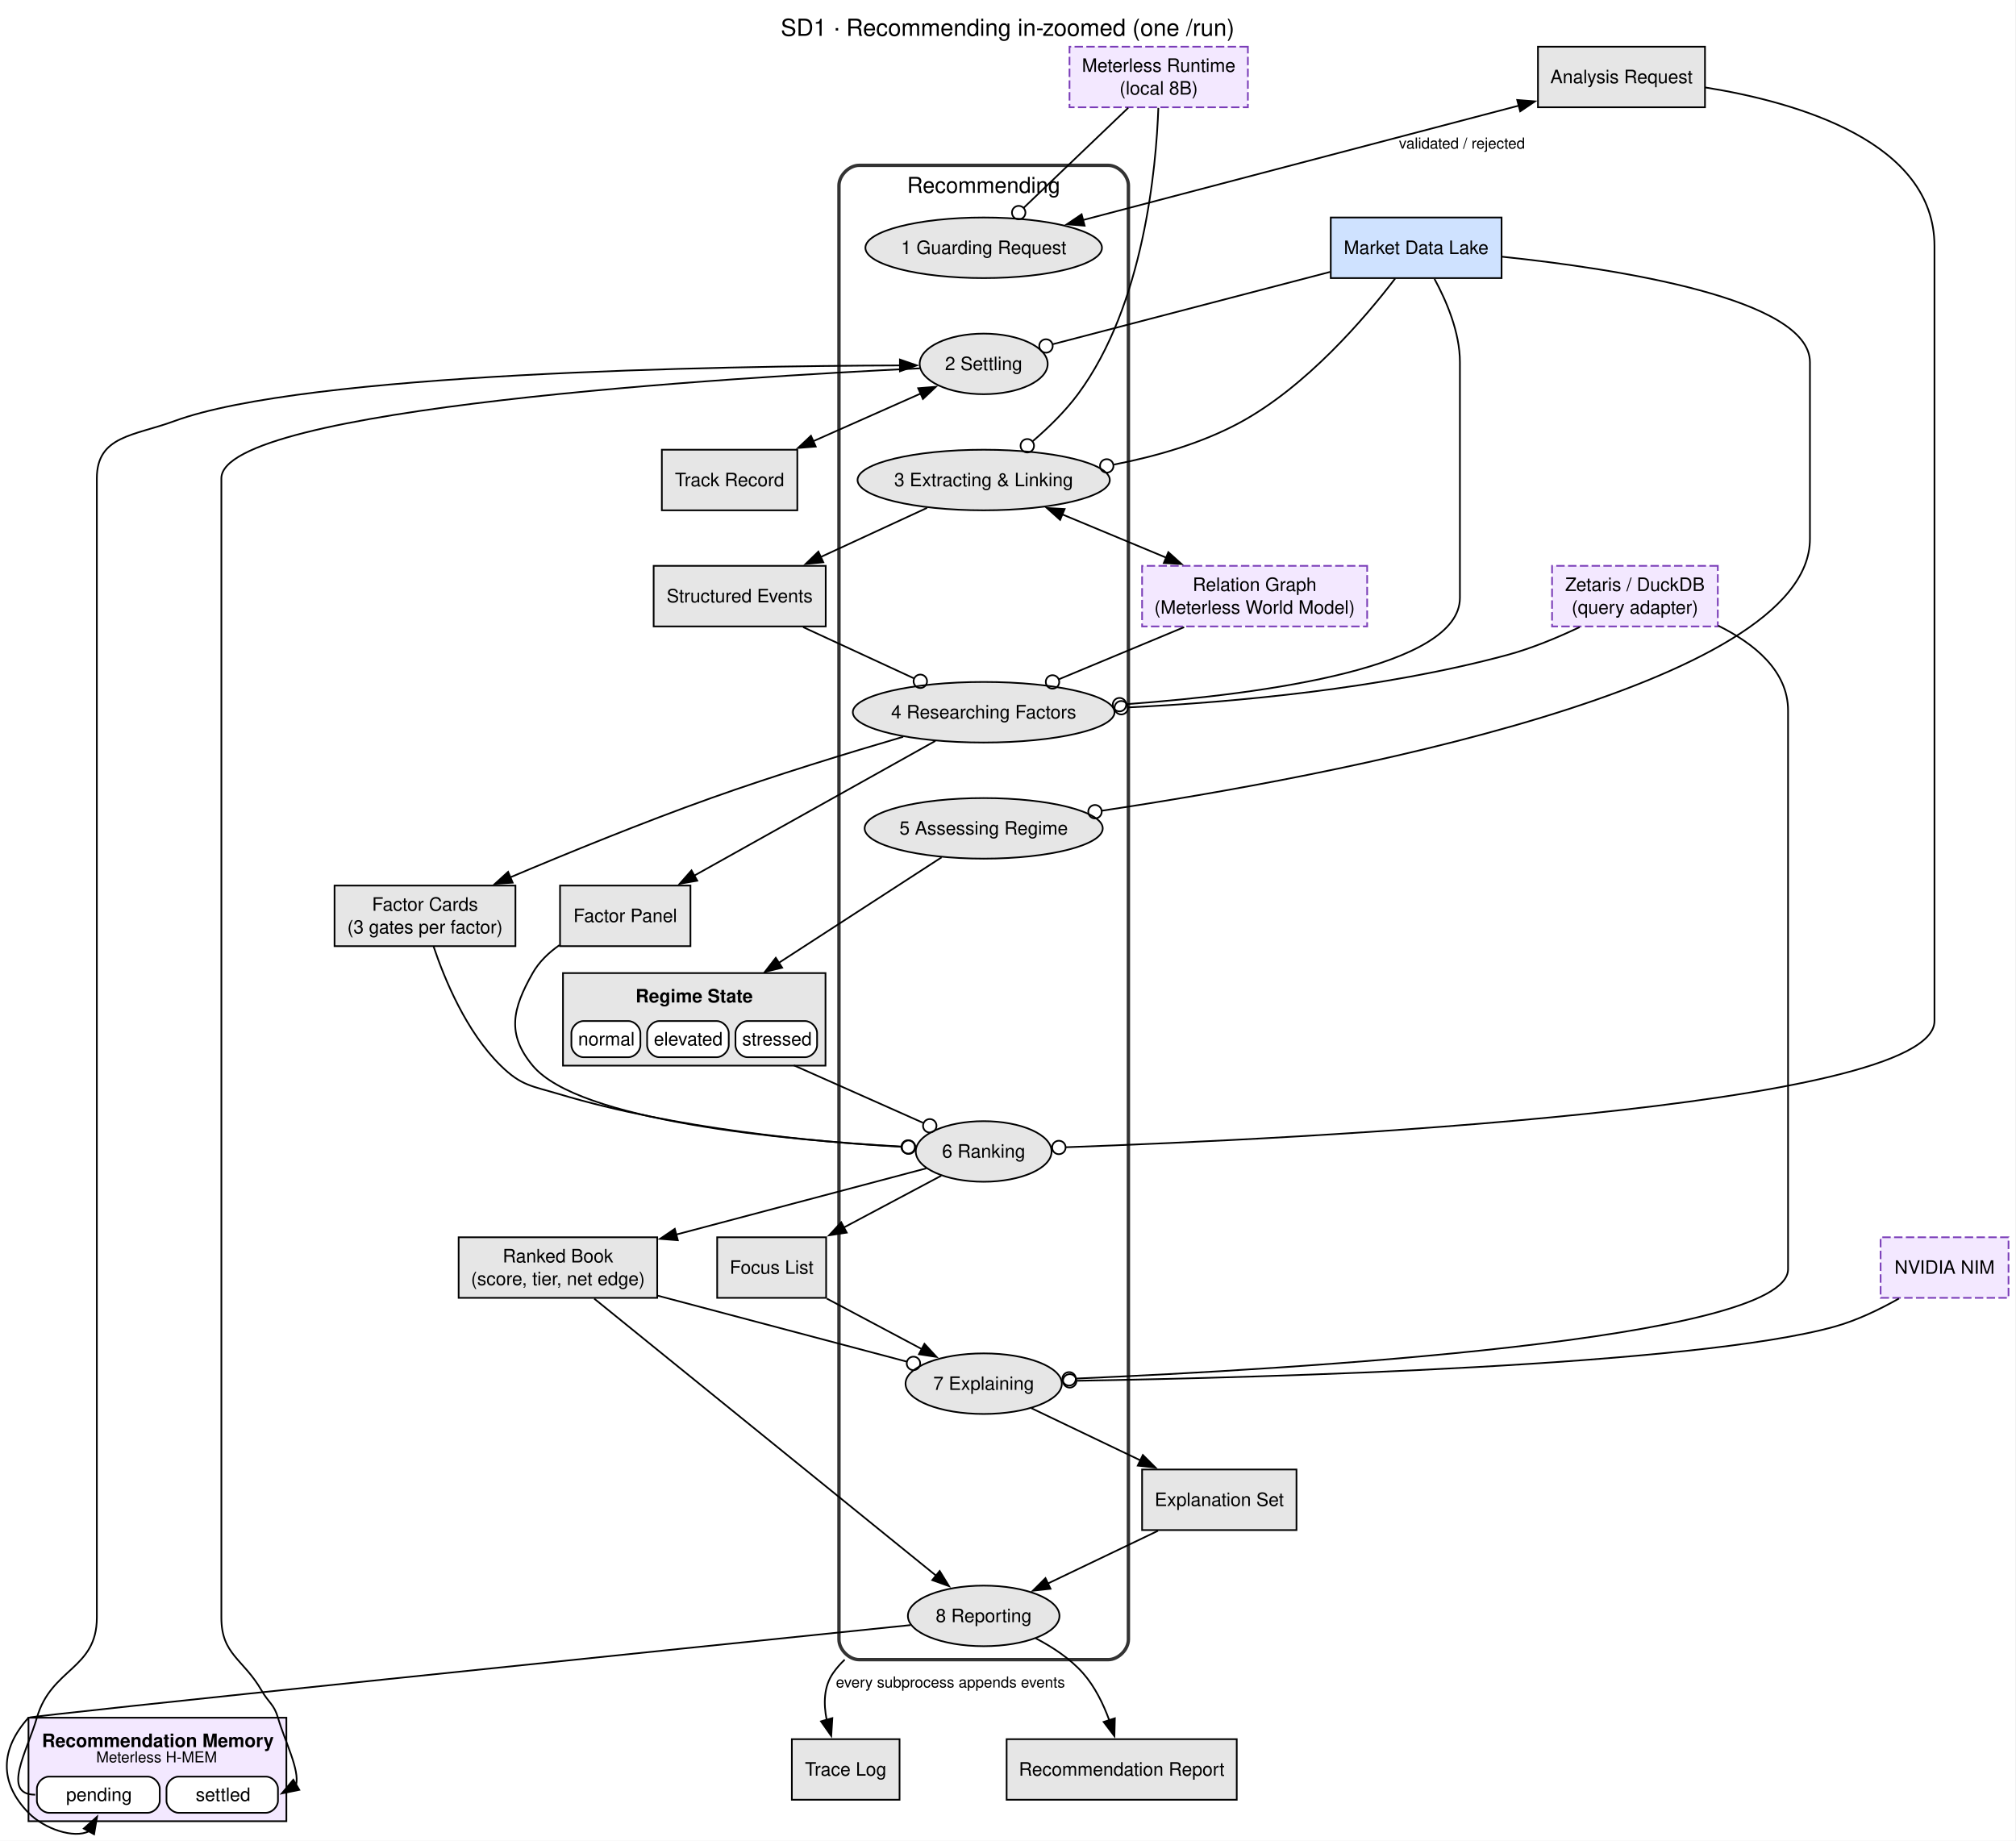
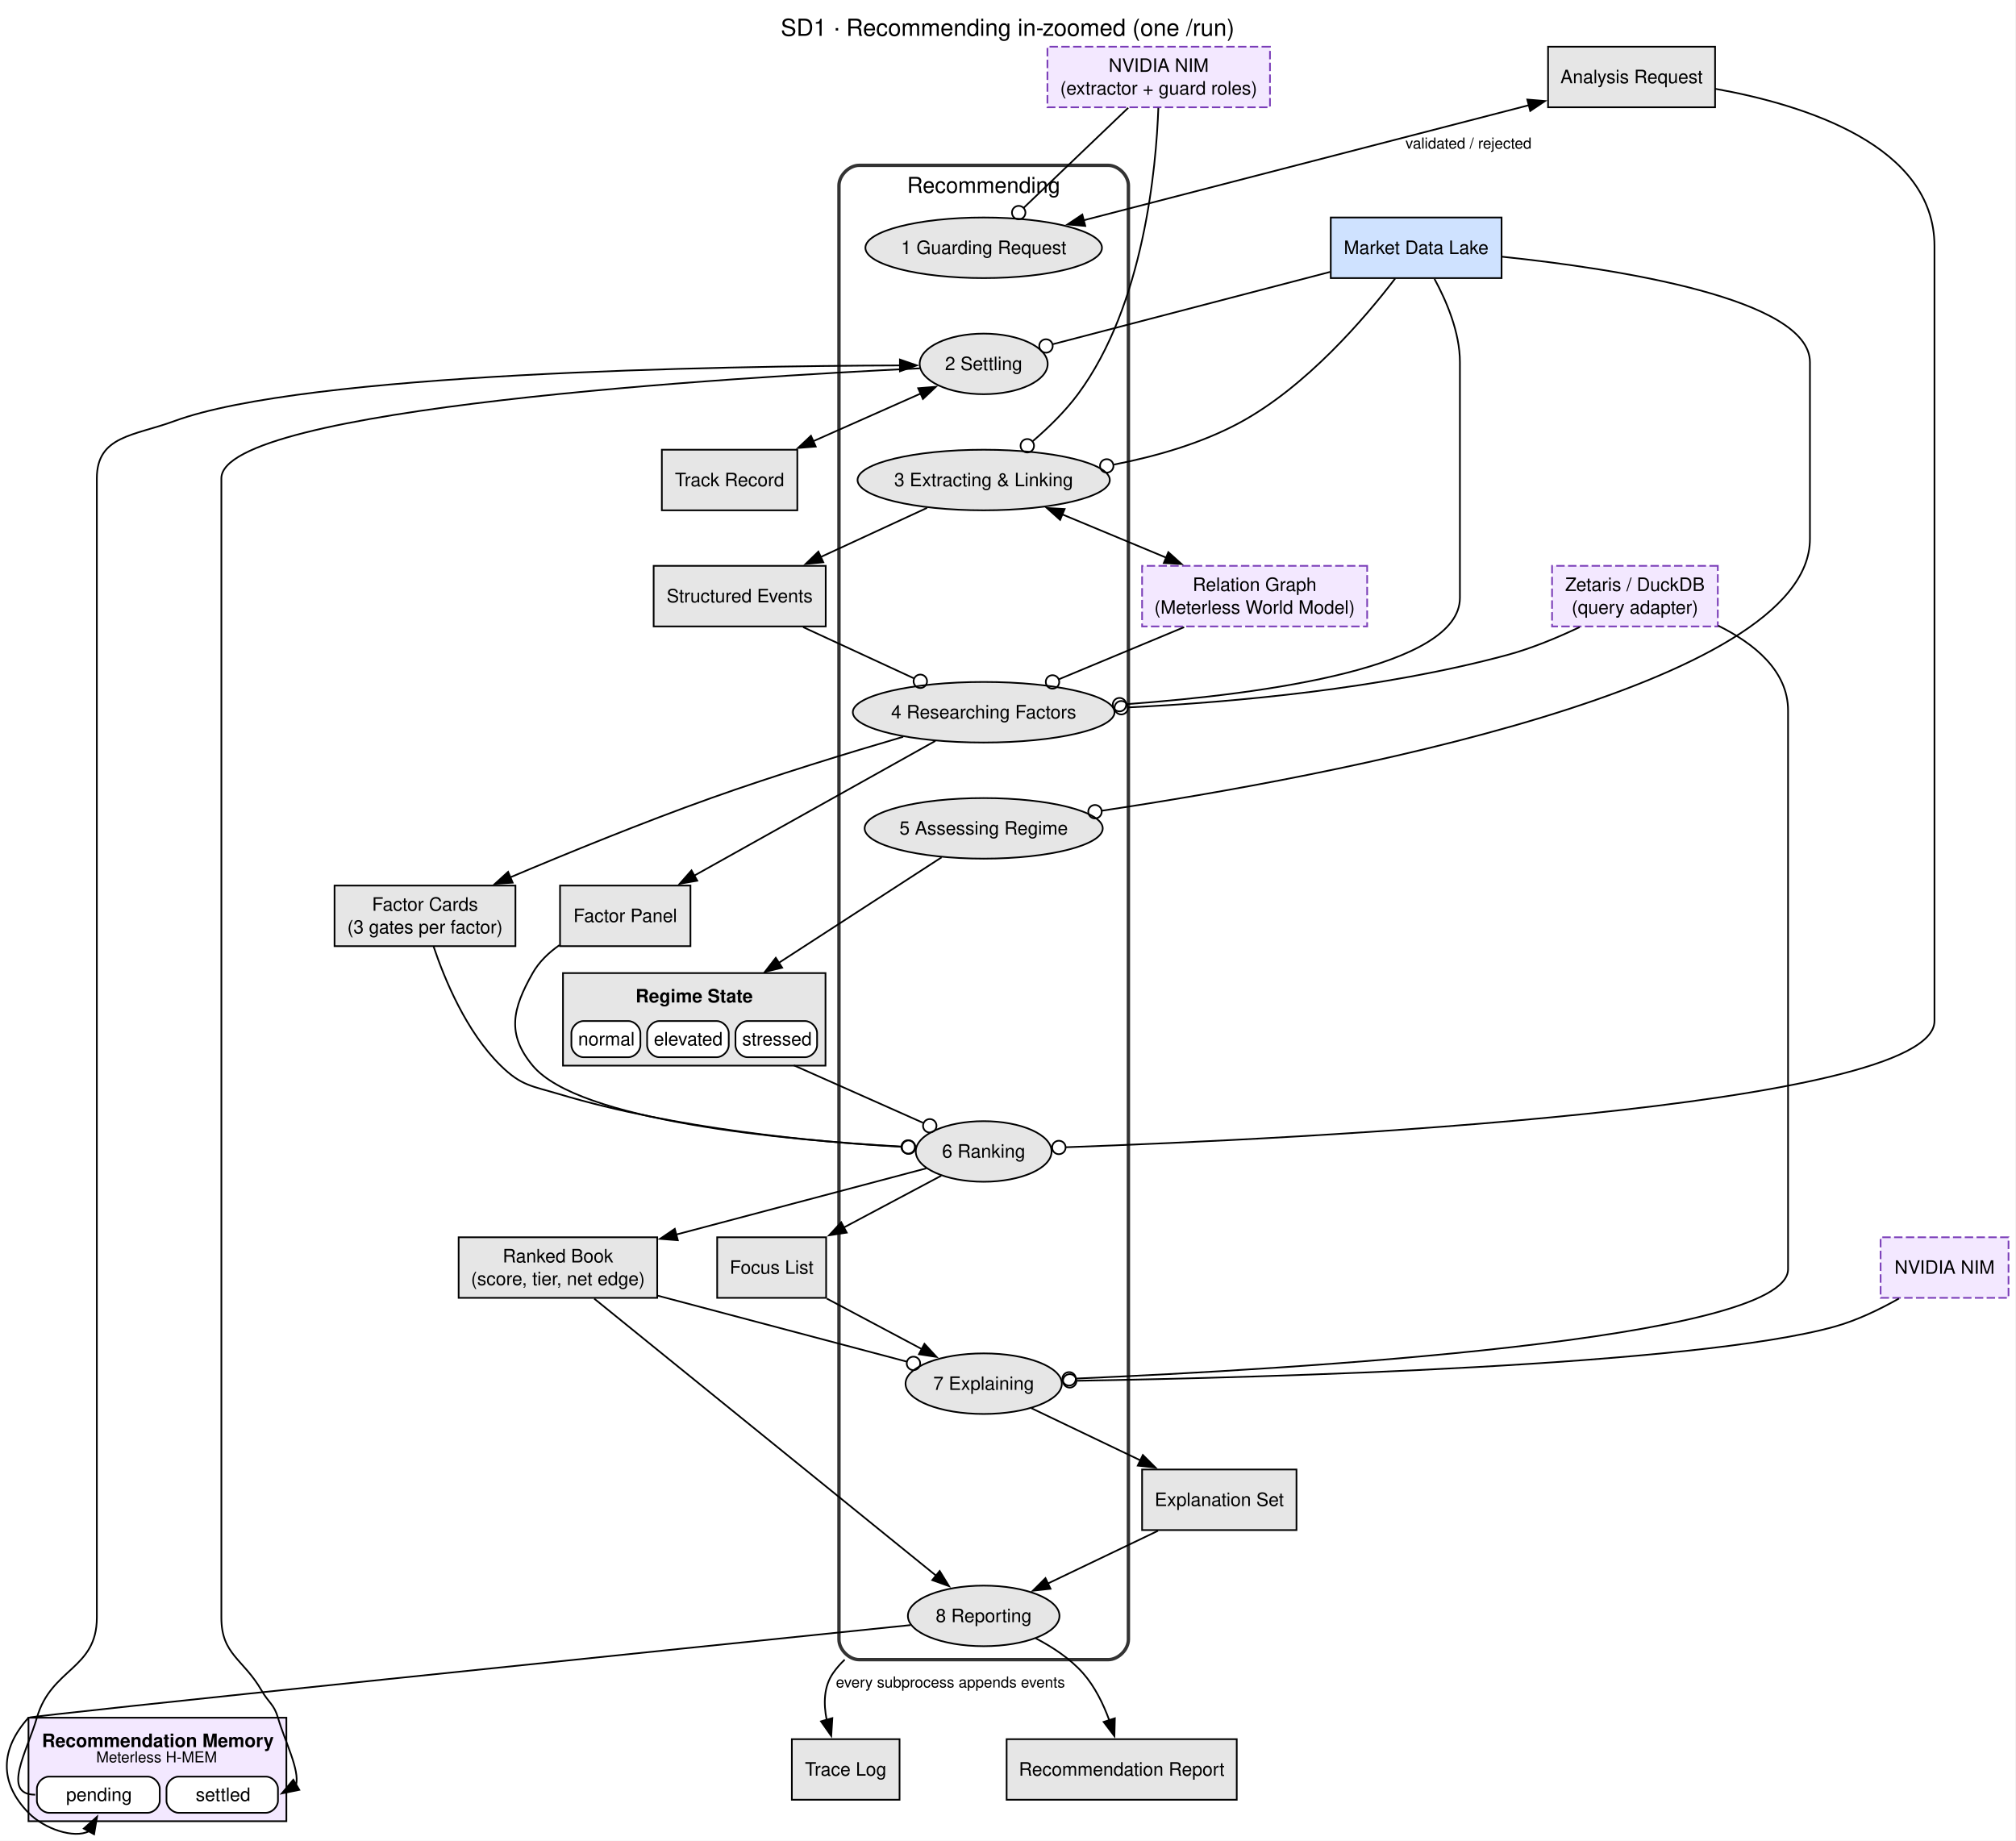
<svg xmlns="http://www.w3.org/2000/svg" width="1198pt" height="1094pt" viewBox="0.00 0.00 1198.00 1094.00">
  <g id="graph0" class="graph" transform="scale(1 1) rotate(0) translate(4 1089.83)">
    <polygon fill="white" stroke="none" points="-4,4 -4,-1089.83 1193.55,-1089.83 1193.55,4 -4,4" />
    <text xml:space="preserve" text-anchor="middle" x="594.78" y="-1068.53" font-family="Helvetica,sans-Serif" font-size="14.00">SD1 · Recommending in-zoomed (one /run)</text>
    <g id="clust1" class="cluster">
      <path fill="none" stroke="#333333" stroke-width="2" d="M506.55,-103.58C506.55,-103.58 654.55,-103.58 654.55,-103.58 660.55,-103.58 666.55,-109.58 666.55,-115.58 666.55,-115.58 666.55,-979.58 666.55,-979.58 666.55,-985.58 660.55,-991.58 654.55,-991.58 654.55,-991.58 506.55,-991.58 506.55,-991.58 500.55,-991.58 494.55,-985.58 494.55,-979.58 494.55,-979.58 494.55,-115.58 494.55,-115.58 494.55,-109.58 500.55,-103.58 506.55,-103.58" />
      <text xml:space="preserve" text-anchor="middle" x="580.55" y="-975.23" font-family="Helvetica,sans-Serif" font-size="13.00">Recommending</text>
    </g>
    <g id="node1" class="node">
-       <polygon fill="#e6e6e6" stroke="black" points="1009.18,-1062.08 909.93,-1062.08 909.93,-1026.08 1009.18,-1026.08 1009.18,-1062.08" />
-       <text xml:space="preserve" text-anchor="middle" x="959.55" y="-1040.38" font-family="Helvetica,sans-Serif" font-size="11.00">Analysis Request</text>
+       <polygon fill="#e6e6e6" stroke="black" points="1015.18,-1062.08 915.93,-1062.08 915.93,-1026.08 1015.18,-1026.08 1015.18,-1062.08" />
+       <text xml:space="preserve" text-anchor="middle" x="965.55" y="-1040.38" font-family="Helvetica,sans-Serif" font-size="11.00">Analysis Request</text>
    </g>
    <g id="node18" class="node">
      <ellipse fill="#e6e6e6" stroke="black" cx="580.55" cy="-942.58" rx="70.29" ry="18" />
      <text xml:space="preserve" text-anchor="middle" x="580.55" y="-938.88" font-family="Helvetica,sans-Serif" font-size="11.00">1 Guarding Request</text>
    </g>
    <g id="edge8" class="edge">
-       <path fill="none" stroke="black" d="M898.91,-1027.16C827.58,-1008.43 709.96,-977.55 639.41,-959.03" />
-       <polygon fill="black" stroke="black" points="897.59,-1030.43 908.15,-1029.59 899.37,-1023.66 897.59,-1030.43" />
-       <polygon fill="black" stroke="black" points="640.53,-955.71 629.97,-956.55 638.75,-962.48 640.53,-955.71" />
-       <text xml:space="preserve" text-anchor="middle" x="864.77" y="-1001.53" font-family="Helvetica,sans-Serif" font-size="9.00">validated / rejected</text>
+       <path fill="none" stroke="black" d="M904.74,-1027.37C832.25,-1008.63 711.88,-977.52 639.99,-958.94" />
+       <polygon fill="black" stroke="black" points="903.59,-1030.68 914.15,-1029.8 905.34,-1023.91 903.59,-1030.68" />
+       <polygon fill="black" stroke="black" points="640.91,-955.56 630.35,-956.45 639.16,-962.34 640.91,-955.56" />
+       <text xml:space="preserve" text-anchor="middle" x="868.66" y="-1001.53" font-family="Helvetica,sans-Serif" font-size="9.00">validated / rejected</text>
    </g>
    <g id="node23" class="node">
      <ellipse fill="#e6e6e6" stroke="black" cx="580.55" cy="-405.58" rx="40.36" ry="18" />
      <text xml:space="preserve" text-anchor="middle" x="580.55" y="-401.88" font-family="Helvetica,sans-Serif" font-size="11.00">6 Ranking</text>
    </g>
    <g id="edge29" class="edge">
-       <path fill="none" stroke="black" d="M1009.4,-1037.86C1064.49,-1029.01 1145.55,-1005.47 1145.55,-943.58 1145.55,-943.58 1145.55,-943.58 1145.55,-483.08 1145.55,-431.2 766.63,-412.99 629.41,-408.09" />
+       <path fill="none" stroke="black" d="M1015.21,-1037.07C1068.49,-1027.53 1145.55,-1003.39 1145.55,-943.58 1145.55,-943.58 1145.55,-943.58 1145.55,-483.08 1145.55,-431.2 766.63,-412.99 629.41,-408.09" />
      <ellipse fill="none" stroke="black" cx="625.23" cy="-407.95" rx="4" ry="4" />
    </g>
    <g id="node2" class="node">
      <polygon fill="#cfe2ff" stroke="black" points="888.3,-960.58 786.8,-960.58 786.8,-924.58 888.3,-924.58 888.3,-960.58" />
      <text xml:space="preserve" text-anchor="middle" x="837.55" y="-938.88" font-family="Helvetica,sans-Serif" font-size="11.00">Market Data Lake</text>
    </g>
    <g id="node19" class="node">
      <ellipse fill="#e6e6e6" stroke="black" cx="580.55" cy="-873.58" rx="38.03" ry="18" />
      <text xml:space="preserve" text-anchor="middle" x="580.55" y="-869.88" font-family="Helvetica,sans-Serif" font-size="11.00">2 Settling</text>
    </g>
    <g id="edge12" class="edge">
      <path fill="none" stroke="black" d="M786.47,-928.26C738.16,-915.67 666.58,-897.01 621.8,-885.33" />
      <ellipse fill="none" stroke="black" cx="617.57" cy="-884.23" rx="4" ry="4" />
    </g>
    <g id="node20" class="node">
      <ellipse fill="#e6e6e6" stroke="black" cx="580.55" cy="-804.58" rx="74.96" ry="18" />
      <text xml:space="preserve" text-anchor="middle" x="580.55" y="-800.88" font-family="Helvetica,sans-Serif" font-size="11.00">3 Extracting &amp; Linking</text>
    </g>
    <g id="edge14" class="edge">
      <path fill="none" stroke="black" d="M825.09,-924.34C807.3,-901.07 772.33,-860.04 732.55,-838.58 709.8,-826.31 682.82,-818.6 657.94,-813.76" />
      <ellipse fill="none" stroke="black" cx="653.67" cy="-812.97" rx="4" ry="4" />
    </g>
    <g id="node21" class="node">
      <ellipse fill="#e6e6e6" stroke="black" cx="580.55" cy="-666.58" rx="77.77" ry="18" />
      <text xml:space="preserve" text-anchor="middle" x="580.55" y="-662.88" font-family="Helvetica,sans-Serif" font-size="11.00">4 Researching Factors</text>
    </g>
    <g id="edge18" class="edge">
      <path fill="none" stroke="black" d="M848.43,-924.1C855.55,-910.97 863.55,-892.3 863.55,-874.58 863.55,-874.58 863.55,-874.58 863.55,-734.58 863.55,-693.44 748.84,-677.52 665.49,-671.39" />
      <ellipse fill="none" stroke="black" cx="661.25" cy="-671.09" rx="4" ry="4" />
    </g>
    <g id="node22" class="node">
      <ellipse fill="#e6e6e6" stroke="black" cx="580.55" cy="-597.58" rx="70.75" ry="18" />
      <text xml:space="preserve" text-anchor="middle" x="580.55" y="-593.88" font-family="Helvetica,sans-Serif" font-size="11.00">5 Assessing Regime</text>
    </g>
    <g id="edge24" class="edge">
      <path fill="none" stroke="black" d="M888.61,-937.28C957.47,-930.04 1071.55,-912.35 1071.55,-874.58 1071.55,-874.58 1071.55,-874.58 1071.55,-769.58 1071.55,-681.59 786.75,-628.44 650.96,-608.1" />
      <ellipse fill="none" stroke="black" cx="646.69" cy="-607.47" rx="4" ry="4" />
    </g>
    <g id="node3" class="node">
      <polygon fill="#f3e8ff" stroke="none" points="12.93,-7.58 12.93,-69.08 166.18,-69.08 166.18,-7.58 12.93,-7.58" />
      <text xml:space="preserve" text-anchor="start" x="20.93" y="-51.63" font-family="Helvetica,sans-Serif" font-weight="bold" font-size="11.00">Recommendation Memory</text>
      <text xml:space="preserve" text-anchor="start" x="53.18" y="-42.53" font-family="Helvetica,sans-Serif" font-size="9.00">Meterless H-MEM</text>
      <path fill="white" stroke="none" d="M25.09,-12.58C25.09,-12.58 83.76,-12.58 83.76,-12.58 87.34,-12.58 90.93,-16.16 90.93,-19.75 90.93,-19.75 90.93,-26.91 90.93,-26.91 90.93,-30.5 87.34,-34.08 83.76,-34.08 83.76,-34.08 25.09,-34.08 25.09,-34.08 21.51,-34.08 17.93,-30.5 17.93,-26.91 17.93,-26.91 17.93,-19.75 17.93,-19.75 17.93,-16.16 21.51,-12.58 25.09,-12.58" />
      <path fill="none" stroke="black" d="M25.09,-12.58C25.09,-12.58 83.76,-12.58 83.76,-12.58 87.34,-12.58 90.93,-16.16 90.93,-19.75 90.93,-19.75 90.93,-26.91 90.93,-26.91 90.93,-30.5 87.34,-34.08 83.76,-34.08 83.76,-34.08 25.09,-34.08 25.09,-34.08 21.51,-34.08 17.93,-30.5 17.93,-26.91 17.93,-26.91 17.93,-19.75 17.93,-19.75 17.93,-16.16 21.51,-12.58 25.09,-12.58" />
      <text xml:space="preserve" text-anchor="start" x="35.3" y="-19.58" font-family="Helvetica,sans-Serif" font-size="11.00">pending</text>
      <path fill="white" stroke="none" d="M102.09,-12.58C102.09,-12.58 154.01,-12.58 154.01,-12.58 157.59,-12.58 161.18,-16.16 161.18,-19.75 161.18,-19.75 161.18,-26.91 161.18,-26.91 161.18,-30.5 157.59,-34.08 154.01,-34.08 154.01,-34.08 102.09,-34.08 102.09,-34.08 98.51,-34.08 94.93,-30.5 94.93,-26.91 94.93,-26.91 94.93,-19.75 94.93,-19.75 94.93,-16.16 98.51,-12.58 102.09,-12.58" />
      <path fill="none" stroke="black" d="M102.09,-12.58C102.09,-12.58 154.01,-12.58 154.01,-12.58 157.59,-12.58 161.18,-16.16 161.18,-19.75 161.18,-19.75 161.18,-26.91 161.18,-26.91 161.18,-30.5 157.59,-34.08 154.01,-34.08 154.01,-34.08 102.09,-34.08 102.09,-34.08 98.51,-34.08 94.93,-30.5 94.93,-26.91 94.93,-26.91 94.93,-19.75 94.93,-19.75 94.93,-16.16 98.51,-12.58 102.09,-12.58" />
      <text xml:space="preserve" text-anchor="start" x="112.3" y="-19.58" font-family="Helvetica,sans-Serif" font-size="11.00">settled</text>
      <polygon fill="none" stroke="black" points="12.93,-7.58 12.93,-69.08 166.18,-69.08 166.18,-7.58 12.93,-7.58" />
    </g>
    <g id="edge10" class="edge">
      <path fill="none" stroke="black" d="M16.93,-23.33C-3.41,-23.33 12.29,-49.54 17.93,-69.08 26.46,-98.7 53.55,-97.76 53.55,-128.58 53.55,-805.58 53.55,-805.58 53.55,-805.58 53.55,-831 75.69,-830.8 99.55,-839.58 177.63,-868.31 424.51,-872.32 530.93,-872.68" />
      <polygon fill="black" stroke="black" points="530.77,-876.18 540.78,-872.7 530.79,-869.18 530.77,-876.18" />
    </g>
    <g id="node4" class="node">
      <polygon fill="#f3e8ff" stroke="#7a3db8" stroke-dasharray="5,2" points="808.43,-753.58 674.68,-753.58 674.68,-717.58 808.43,-717.58 808.43,-753.58" />
      <text xml:space="preserve" text-anchor="middle" x="741.55" y="-738.63" font-family="Helvetica,sans-Serif" font-size="11.00">Relation Graph</text>
      <text xml:space="preserve" text-anchor="middle" x="741.55" y="-725.13" font-family="Helvetica,sans-Serif" font-size="11.00">(Meterless World Model)</text>
    </g>
    <g id="edge20" class="edge">
      <path fill="none" stroke="black" d="M699.67,-717.15C676.83,-707.65 648.56,-695.88 625.3,-686.2" />
      <ellipse fill="none" stroke="black" cx="621.45" cy="-684.6" rx="4" ry="4" />
    </g>
    <g id="node5" class="node">
      <polygon fill="#e6e6e6" stroke="black" points="486.68,-753.58 384.43,-753.58 384.43,-717.58 486.68,-717.58 486.68,-753.58" />
      <text xml:space="preserve" text-anchor="middle" x="435.55" y="-731.88" font-family="Helvetica,sans-Serif" font-size="11.00">Structured Events</text>
    </g>
    <g id="edge19" class="edge">
      <path fill="none" stroke="black" d="M473.27,-717.15C493.42,-707.84 518.27,-696.36 538.97,-686.79" />
      <ellipse fill="none" stroke="black" cx="542.89" cy="-684.98" rx="4" ry="4" />
    </g>
    <g id="node6" class="node">
      <polygon fill="#e6e6e6" stroke="black" points="406.3,-563.58 328.8,-563.58 328.8,-527.58 406.3,-527.58 406.3,-563.58" />
      <text xml:space="preserve" text-anchor="middle" x="367.55" y="-541.88" font-family="Helvetica,sans-Serif" font-size="11.00">Factor Panel</text>
    </g>
    <g id="edge26" class="edge">
      <path fill="none" stroke="black" d="M328.44,-528.18C322.08,-523.75 316.34,-518.27 312.55,-511.58 300.51,-490.31 296.93,-475.38 312.55,-456.58 339.85,-423.72 461.92,-412.34 531.52,-408.49" />
      <ellipse fill="none" stroke="black" cx="535.66" cy="-408.27" rx="4" ry="4" />
    </g>
    <g id="node7" class="node">
      <polygon fill="#e6e6e6" stroke="black" points="302.3,-563.58 194.8,-563.58 194.8,-527.58 302.3,-527.58 302.3,-563.58" />
      <text xml:space="preserve" text-anchor="middle" x="248.55" y="-548.63" font-family="Helvetica,sans-Serif" font-size="11.00">Factor Cards</text>
      <text xml:space="preserve" text-anchor="middle" x="248.55" y="-535.13" font-family="Helvetica,sans-Serif" font-size="11.00">(3 gates per factor)</text>
    </g>
    <g id="edge27" class="edge">
      <path fill="none" stroke="black" d="M253.66,-527.34C260.17,-507.97 273.08,-476.63 293.55,-456.58 305.9,-444.48 311.99,-444.55 328.55,-439.58 397.13,-419.03 480.01,-411.27 531.51,-408.35" />
      <ellipse fill="none" stroke="black" cx="535.95" cy="-408.11" rx="4" ry="4" />
    </g>
    <g id="node8" class="node">
      <polygon fill="#e6e6e6" stroke="none" points="330.55,-456.58 330.55,-511.58 486.55,-511.58 486.55,-456.58 330.55,-456.58" />
      <text xml:space="preserve" text-anchor="start" x="373.68" y="-494.13" font-family="Helvetica,sans-Serif" font-weight="bold" font-size="11.00">Regime State</text>
      <path fill="white" stroke="none" d="M342.72,-461.58C342.72,-461.58 369.38,-461.58 369.38,-461.58 372.97,-461.58 376.55,-465.16 376.55,-468.75 376.55,-468.75 376.55,-475.91 376.55,-475.91 376.55,-479.5 372.97,-483.08 369.38,-483.08 369.38,-483.08 342.72,-483.08 342.72,-483.08 339.13,-483.08 335.55,-479.5 335.55,-475.91 335.55,-475.91 335.55,-468.75 335.55,-468.75 335.55,-465.16 339.13,-461.58 342.72,-461.58" />
      <path fill="none" stroke="black" d="M342.72,-461.58C342.72,-461.58 369.38,-461.58 369.38,-461.58 372.97,-461.58 376.55,-465.16 376.55,-468.75 376.55,-468.75 376.55,-475.91 376.55,-475.91 376.55,-479.5 372.97,-483.08 369.38,-483.08 369.38,-483.08 342.72,-483.08 342.72,-483.08 339.13,-483.08 335.55,-479.5 335.55,-475.91 335.55,-475.91 335.55,-468.75 335.55,-468.75 335.55,-465.16 339.13,-461.58 342.72,-461.58" />
      <text xml:space="preserve" text-anchor="start" x="339.55" y="-468.58" font-family="Helvetica,sans-Serif" font-size="11.00">normal</text>
      <path fill="white" stroke="none" d="M387.72,-461.58C387.72,-461.58 421.88,-461.58 421.88,-461.58 425.47,-461.58 429.05,-465.16 429.05,-468.75 429.05,-468.75 429.05,-475.91 429.05,-475.91 429.05,-479.5 425.47,-483.08 421.88,-483.08 421.88,-483.08 387.72,-483.08 387.72,-483.08 384.13,-483.08 380.55,-479.5 380.55,-475.91 380.55,-475.91 380.55,-468.75 380.55,-468.75 380.55,-465.16 384.13,-461.58 387.72,-461.58" />
      <path fill="none" stroke="black" d="M387.72,-461.58C387.72,-461.58 421.88,-461.58 421.88,-461.58 425.47,-461.58 429.05,-465.16 429.05,-468.75 429.05,-468.75 429.05,-475.91 429.05,-475.91 429.05,-479.5 425.47,-483.08 421.88,-483.08 421.88,-483.08 387.72,-483.08 387.72,-483.08 384.13,-483.08 380.55,-479.5 380.55,-475.91 380.55,-475.91 380.55,-468.75 380.55,-468.75 380.55,-465.16 384.13,-461.58 387.72,-461.58" />
      <text xml:space="preserve" text-anchor="start" x="384.55" y="-468.58" font-family="Helvetica,sans-Serif" font-size="11.00">elevated</text>
      <path fill="white" stroke="none" d="M440.22,-461.58C440.22,-461.58 474.38,-461.58 474.38,-461.58 477.97,-461.58 481.55,-465.16 481.55,-468.75 481.55,-468.75 481.55,-475.91 481.55,-475.91 481.55,-479.5 477.97,-483.08 474.38,-483.08 474.38,-483.08 440.22,-483.08 440.22,-483.08 436.63,-483.08 433.05,-479.5 433.05,-475.91 433.05,-475.91 433.05,-468.75 433.05,-468.75 433.05,-465.16 436.63,-461.58 440.22,-461.58" />
      <path fill="none" stroke="black" d="M440.22,-461.58C440.22,-461.58 474.38,-461.58 474.38,-461.58 477.97,-461.58 481.55,-465.16 481.55,-468.75 481.55,-468.75 481.55,-475.91 481.55,-475.91 481.55,-479.5 477.97,-483.08 474.38,-483.08 474.38,-483.08 440.22,-483.08 440.22,-483.08 436.63,-483.08 433.05,-479.5 433.05,-475.91 433.05,-475.91 433.05,-468.75 433.05,-468.75 433.05,-465.16 436.63,-461.58 440.22,-461.58" />
      <text xml:space="preserve" text-anchor="start" x="437.05" y="-468.58" font-family="Helvetica,sans-Serif" font-size="11.00">stressed</text>
      <polygon fill="none" stroke="black" points="330.55,-456.58 330.55,-511.58 486.55,-511.58 486.55,-456.58 330.55,-456.58" />
    </g>
    <g id="edge28" class="edge">
      <path fill="none" stroke="black" d="M467.74,-456.75C493.25,-445.41 522.25,-432.51 544.46,-422.63" />
      <ellipse fill="none" stroke="black" cx="548.51" cy="-420.83" rx="4" ry="4" />
    </g>
    <g id="node9" class="node">
      <polygon fill="#e6e6e6" stroke="black" points="386.55,-354.58 268.55,-354.58 268.55,-318.58 386.55,-318.58 386.55,-354.58" />
      <text xml:space="preserve" text-anchor="middle" x="327.55" y="-339.63" font-family="Helvetica,sans-Serif" font-size="11.00">Ranked Book</text>
      <text xml:space="preserve" text-anchor="middle" x="327.55" y="-326.13" font-family="Helvetica,sans-Serif" font-size="11.00">(score, tier, net edge)</text>
    </g>
    <g id="node24" class="node">
      <ellipse fill="#e6e6e6" stroke="black" cx="580.55" cy="-267.58" rx="46.44" ry="18" />
      <text xml:space="preserve" text-anchor="middle" x="580.55" y="-263.88" font-family="Helvetica,sans-Serif" font-size="11.00">7 Explaining</text>
    </g>
    <g id="edge33" class="edge">
      <path fill="none" stroke="black" d="M386.87,-319.87C432,-307.92 493.21,-291.71 534.64,-280.74" />
      <ellipse fill="none" stroke="black" cx="538.82" cy="-279.63" rx="4" ry="4" />
    </g>
    <g id="node25" class="node">
      <ellipse fill="#e6e6e6" stroke="black" cx="580.55" cy="-129.58" rx="45.04" ry="18" />
      <text xml:space="preserve" text-anchor="middle" x="580.55" y="-125.88" font-family="Helvetica,sans-Serif" font-size="11.00">8 Reporting</text>
    </g>
    <g id="edge37" class="edge">
      <path fill="none" stroke="black" d="M349.12,-318.1C394.79,-281.09 501.25,-194.84 552.28,-153.49" />
      <polygon fill="black" stroke="black" points="554.4,-156.28 559.96,-147.26 549.99,-150.84 554.4,-156.28" />
    </g>
    <g id="node10" class="node">
      <polygon fill="#e6e6e6" stroke="black" points="486.93,-354.58 422.18,-354.58 422.18,-318.58 486.93,-318.58 486.93,-354.58" />
      <text xml:space="preserve" text-anchor="middle" x="454.55" y="-332.88" font-family="Helvetica,sans-Serif" font-size="11.00">Focus List</text>
    </g>
    <g id="edge32" class="edge">
      <path fill="none" stroke="black" d="M487.33,-318.15C504.64,-308.95 525.94,-297.62 543.81,-288.12" />
      <polygon fill="black" stroke="black" points="545.35,-291.26 552.54,-283.48 542.07,-285.08 545.35,-291.26" />
    </g>
    <g id="node11" class="node">
      <polygon fill="#e6e6e6" stroke="black" points="766.43,-216.58 674.68,-216.58 674.68,-180.58 766.43,-180.58 766.43,-216.58" />
      <text xml:space="preserve" text-anchor="middle" x="720.55" y="-194.88" font-family="Helvetica,sans-Serif" font-size="11.00">Explanation Set</text>
    </g>
    <g id="edge38" class="edge">
      <path fill="none" stroke="black" d="M684.13,-180.15C663.99,-170.51 638.98,-158.54 618.58,-148.78" />
      <polygon fill="black" stroke="black" points="620.28,-145.71 609.75,-144.55 617.26,-152.03 620.28,-145.71" />
    </g>
    <g id="node12" class="node">
      <polygon fill="#e6e6e6" stroke="black" points="730.93,-56.33 594.18,-56.33 594.18,-20.33 730.93,-20.33 730.93,-56.33" />
      <text xml:space="preserve" text-anchor="middle" x="662.55" y="-34.63" font-family="Helvetica,sans-Serif" font-size="11.00">Recommendation Report</text>
    </g>
    <g id="node13" class="node">
      <polygon fill="#e6e6e6" stroke="black" points="469.8,-822.58 389.3,-822.58 389.3,-786.58 469.8,-786.58 469.8,-822.58" />
      <text xml:space="preserve" text-anchor="middle" x="429.55" y="-800.88" font-family="Helvetica,sans-Serif" font-size="11.00">Track Record</text>
    </g>
    <g id="node14" class="node">
      <polygon fill="#e6e6e6" stroke="black" points="530.55,-56.33 466.55,-56.33 466.55,-20.33 530.55,-20.33 530.55,-56.33" />
      <text xml:space="preserve" text-anchor="middle" x="498.55" y="-34.63" font-family="Helvetica,sans-Serif" font-size="11.00">Trace Log</text>
    </g>
    <g id="node15" class="node">
      <polygon fill="#f3e8ff" stroke="#7a3db8" stroke-dasharray="5,2" points="1016.8,-753.58 918.3,-753.58 918.3,-717.58 1016.8,-717.58 1016.8,-753.58" />
      <text xml:space="preserve" text-anchor="middle" x="967.55" y="-738.63" font-family="Helvetica,sans-Serif" font-size="11.00">Zetaris / DuckDB</text>
      <text xml:space="preserve" text-anchor="middle" x="967.55" y="-725.13" font-family="Helvetica,sans-Serif" font-size="11.00">(query adapter)</text>
    </g>
    <g id="edge21" class="edge">
      <path fill="none" stroke="black" d="M934.71,-717.17C921.62,-710.96 906.21,-704.53 891.55,-700.58 817.19,-680.55 729.77,-672.58 666.58,-669.46" />
      <ellipse fill="none" stroke="black" cx="662.32" cy="-669.26" rx="4" ry="4" />
    </g>
    <g id="edge34" class="edge">
      <path fill="none" stroke="black" d="M1017.05,-718.01C1038.39,-707.45 1058.55,-691.22 1058.55,-667.58 1058.55,-667.58 1058.55,-667.58 1058.55,-335.58 1058.55,-293.28 761.22,-276.03 635.56,-270.63" />
      <ellipse fill="none" stroke="black" cx="631.31" cy="-270.45" rx="4" ry="4" />
    </g>
    <g id="node16" class="node">
-       <polygon fill="#f3e8ff" stroke="#7a3db8" stroke-dasharray="5,2" points="737.55,-1062.08 631.55,-1062.08 631.55,-1026.08 737.55,-1026.08 737.55,-1062.08" />
-       <text xml:space="preserve" text-anchor="middle" x="684.55" y="-1047.13" font-family="Helvetica,sans-Serif" font-size="11.00">Meterless Runtime</text>
-       <text xml:space="preserve" text-anchor="middle" x="684.55" y="-1033.63" font-family="Helvetica,sans-Serif" font-size="11.00">(local 8B)</text>
+       <polygon fill="#f3e8ff" stroke="#7a3db8" stroke-dasharray="5,2" points="750.68,-1062.08 618.43,-1062.08 618.43,-1026.08 750.68,-1026.08 750.68,-1062.08" />
+       <text xml:space="preserve" text-anchor="middle" x="684.55" y="-1047.13" font-family="Helvetica,sans-Serif" font-size="11.00">NVIDIA NIM</text>
+       <text xml:space="preserve" text-anchor="middle" x="684.55" y="-1033.63" font-family="Helvetica,sans-Serif" font-size="11.00">(extractor + guard roles)</text>
    </g>
    <g id="edge9" class="edge">
      <path fill="none" stroke="black" d="M666.44,-1025.75C649.18,-1009.24 623.11,-984.3 604.22,-966.23" />
      <ellipse fill="none" stroke="black" cx="601.36" cy="-963.49" rx="4" ry="4" />
    </g>
    <g id="edge15" class="edge">
      <path fill="none" stroke="black" d="M684.34,-1025.73C683.08,-990.29 675.78,-908.48 636.55,-855.58 628.99,-845.39 619.08,-835.71 609.7,-827.64" />
      <ellipse fill="none" stroke="black" cx="606.46" cy="-824.94" rx="4" ry="4" />
    </g>
    <g id="node17" class="node">
      <polygon fill="#f3e8ff" stroke="#7a3db8" stroke-dasharray="5,2" points="1189.55,-354.58 1113.55,-354.58 1113.55,-318.58 1189.55,-318.58 1189.55,-354.58" />
      <text xml:space="preserve" text-anchor="middle" x="1151.55" y="-332.88" font-family="Helvetica,sans-Serif" font-size="11.00">NVIDIA NIM</text>
    </g>
    <g id="edge35" class="edge">
      <path fill="none" stroke="black" d="M1124.46,-318.18C1113.18,-311.81 1099.67,-305.26 1086.55,-301.58 1003.2,-278.2 749.27,-271.26 636.05,-269.31" />
      <ellipse fill="none" stroke="black" cx="631.67" cy="-269.24" rx="4" ry="4" />
    </g>
    <g id="edge11" class="edge">
      <path fill="none" stroke="black" d="M542.71,-870.95C433.83,-865.75 127.55,-847.42 127.55,-805.58 127.55,-805.58 127.55,-805.58 127.55,-128.58 127.55,-106.5 140.52,-104.21 151.55,-85.08 155.69,-77.89 158.87,-77.05 161.18,-69.08 165.2,-55.19 174.28,-37.93 171.9,-29.11" />
      <polygon fill="black" stroke="black" points="173.86,-26.2 163.48,-24.1 170.29,-32.22 173.86,-26.2" />
    </g>
    <g id="edge13" class="edge">
      <path fill="none" stroke="black" d="M543.32,-856.06C523.95,-847.47 500.02,-836.85 479.11,-827.57" />
      <polygon fill="black" stroke="black" points="541.61,-859.13 552.17,-859.99 544.45,-852.73 541.61,-859.13" />
      <polygon fill="black" stroke="black" points="480.75,-824.47 470.19,-823.61 477.91,-830.87 480.75,-824.47" />
    </g>
    <g id="edge17" class="edge">
      <path fill="none" stroke="black" d="M627.17,-784.18C646.55,-776.12 669.13,-766.72 689.09,-758.41" />
      <polygon fill="black" stroke="black" points="625.97,-780.89 618.08,-787.96 628.66,-787.35 625.97,-780.89" />
      <polygon fill="black" stroke="black" points="690.28,-761.71 698.16,-754.64 687.59,-755.25 690.28,-761.71" />
    </g>
    <g id="edge16" class="edge">
      <path fill="none" stroke="black" d="M546.92,-788.04C528.1,-779.34 504.31,-768.35 483.56,-758.76" />
      <polygon fill="black" stroke="black" points="485.26,-755.69 474.71,-754.68 482.32,-762.05 485.26,-755.69" />
    </g>
    <g id="edge22" class="edge">
      <path fill="none" stroke="black" d="M551.82,-649.53C514.9,-628.9 450.54,-592.95 408.5,-569.46" />
      <polygon fill="black" stroke="black" points="410.34,-566.48 399.9,-564.65 406.92,-572.59 410.34,-566.48" />
    </g>
    <g id="edge23" class="edge">
      <path fill="none" stroke="black" d="M532.7,-651.99C500.26,-642.49 456.53,-629.12 418.55,-615.58 377.94,-601.1 332.75,-582.65 299.18,-568.46" />
      <polygon fill="black" stroke="black" points="300.67,-565.3 290.1,-564.61 297.94,-571.74 300.67,-565.3" />
    </g>
    <g id="edge25" class="edge">
      <path fill="none" stroke="black" d="M555.54,-580.37C530.29,-564 490.6,-538.27 458.82,-517.67" />
      <polygon fill="black" stroke="black" points="460.8,-514.78 450.51,-512.28 457,-520.66 460.8,-514.78" />
    </g>
    <g id="edge30" class="edge">
      <path fill="none" stroke="black" d="M546.43,-395.54C508.52,-385.5 446.26,-369.02 397.81,-356.19" />
      <polygon fill="black" stroke="black" points="398.79,-352.82 388.22,-353.65 396.99,-359.59 398.79,-352.82" />
    </g>
    <g id="edge31" class="edge">
      <path fill="none" stroke="black" d="M555.36,-391.18C538.8,-382.38 516.71,-370.63 497.43,-360.38" />
      <polygon fill="black" stroke="black" points="499.17,-357.34 488.69,-355.74 495.88,-363.52 499.17,-357.34" />
    </g>
    <g id="edge36" class="edge">
      <path fill="none" stroke="black" d="M608.88,-253.02C627.49,-244.12 652.27,-232.26 673.77,-221.97" />
      <polygon fill="black" stroke="black" points="675.14,-225.2 682.65,-217.72 672.11,-218.88 675.14,-225.2" />
    </g>
    <g id="edge40" class="edge">
      <path fill="none" stroke="black" d="M537.05,-124.12C404.41,-110.49 14.03,-70.3 12.93,-69.08 -3.88,-50.42 -4.62,-30.55 12.93,-12.58 22.29,-2.99 39.95,2.93 48.91,-1.62" />
      <polygon fill="black" stroke="black" points="45.79,-3.2 53.69,-10.26 51.91,0.19 45.79,-3.2" />
    </g>
    <g id="edge39" class="edge">
      <path fill="none" stroke="black" d="M611.52,-116.23C621.5,-111.05 631.93,-104.19 639.55,-95.58 646.59,-87.63 651.65,-77.24 655.19,-67.55" />
      <polygon fill="black" stroke="black" points="658.49,-68.73 658.23,-58.14 651.83,-66.58 658.49,-68.73" />
    </g>
    <g id="edge41" class="edge">
      <path fill="none" stroke="black" d="M497.96,-103.58C495.41,-101.16 493.08,-98.5 491.05,-95.58 485.48,-87.59 485.33,-77.39 487.24,-67.87" />
      <polygon fill="black" stroke="black" points="490.61,-68.83 489.96,-58.26 483.87,-66.93 490.61,-68.83" />
      <text xml:space="preserve" text-anchor="middle" x="560.8" y="-87.03" font-family="Helvetica,sans-Serif" font-size="9.00">every subprocess appends events</text>
    </g>
  </g>
</svg>
